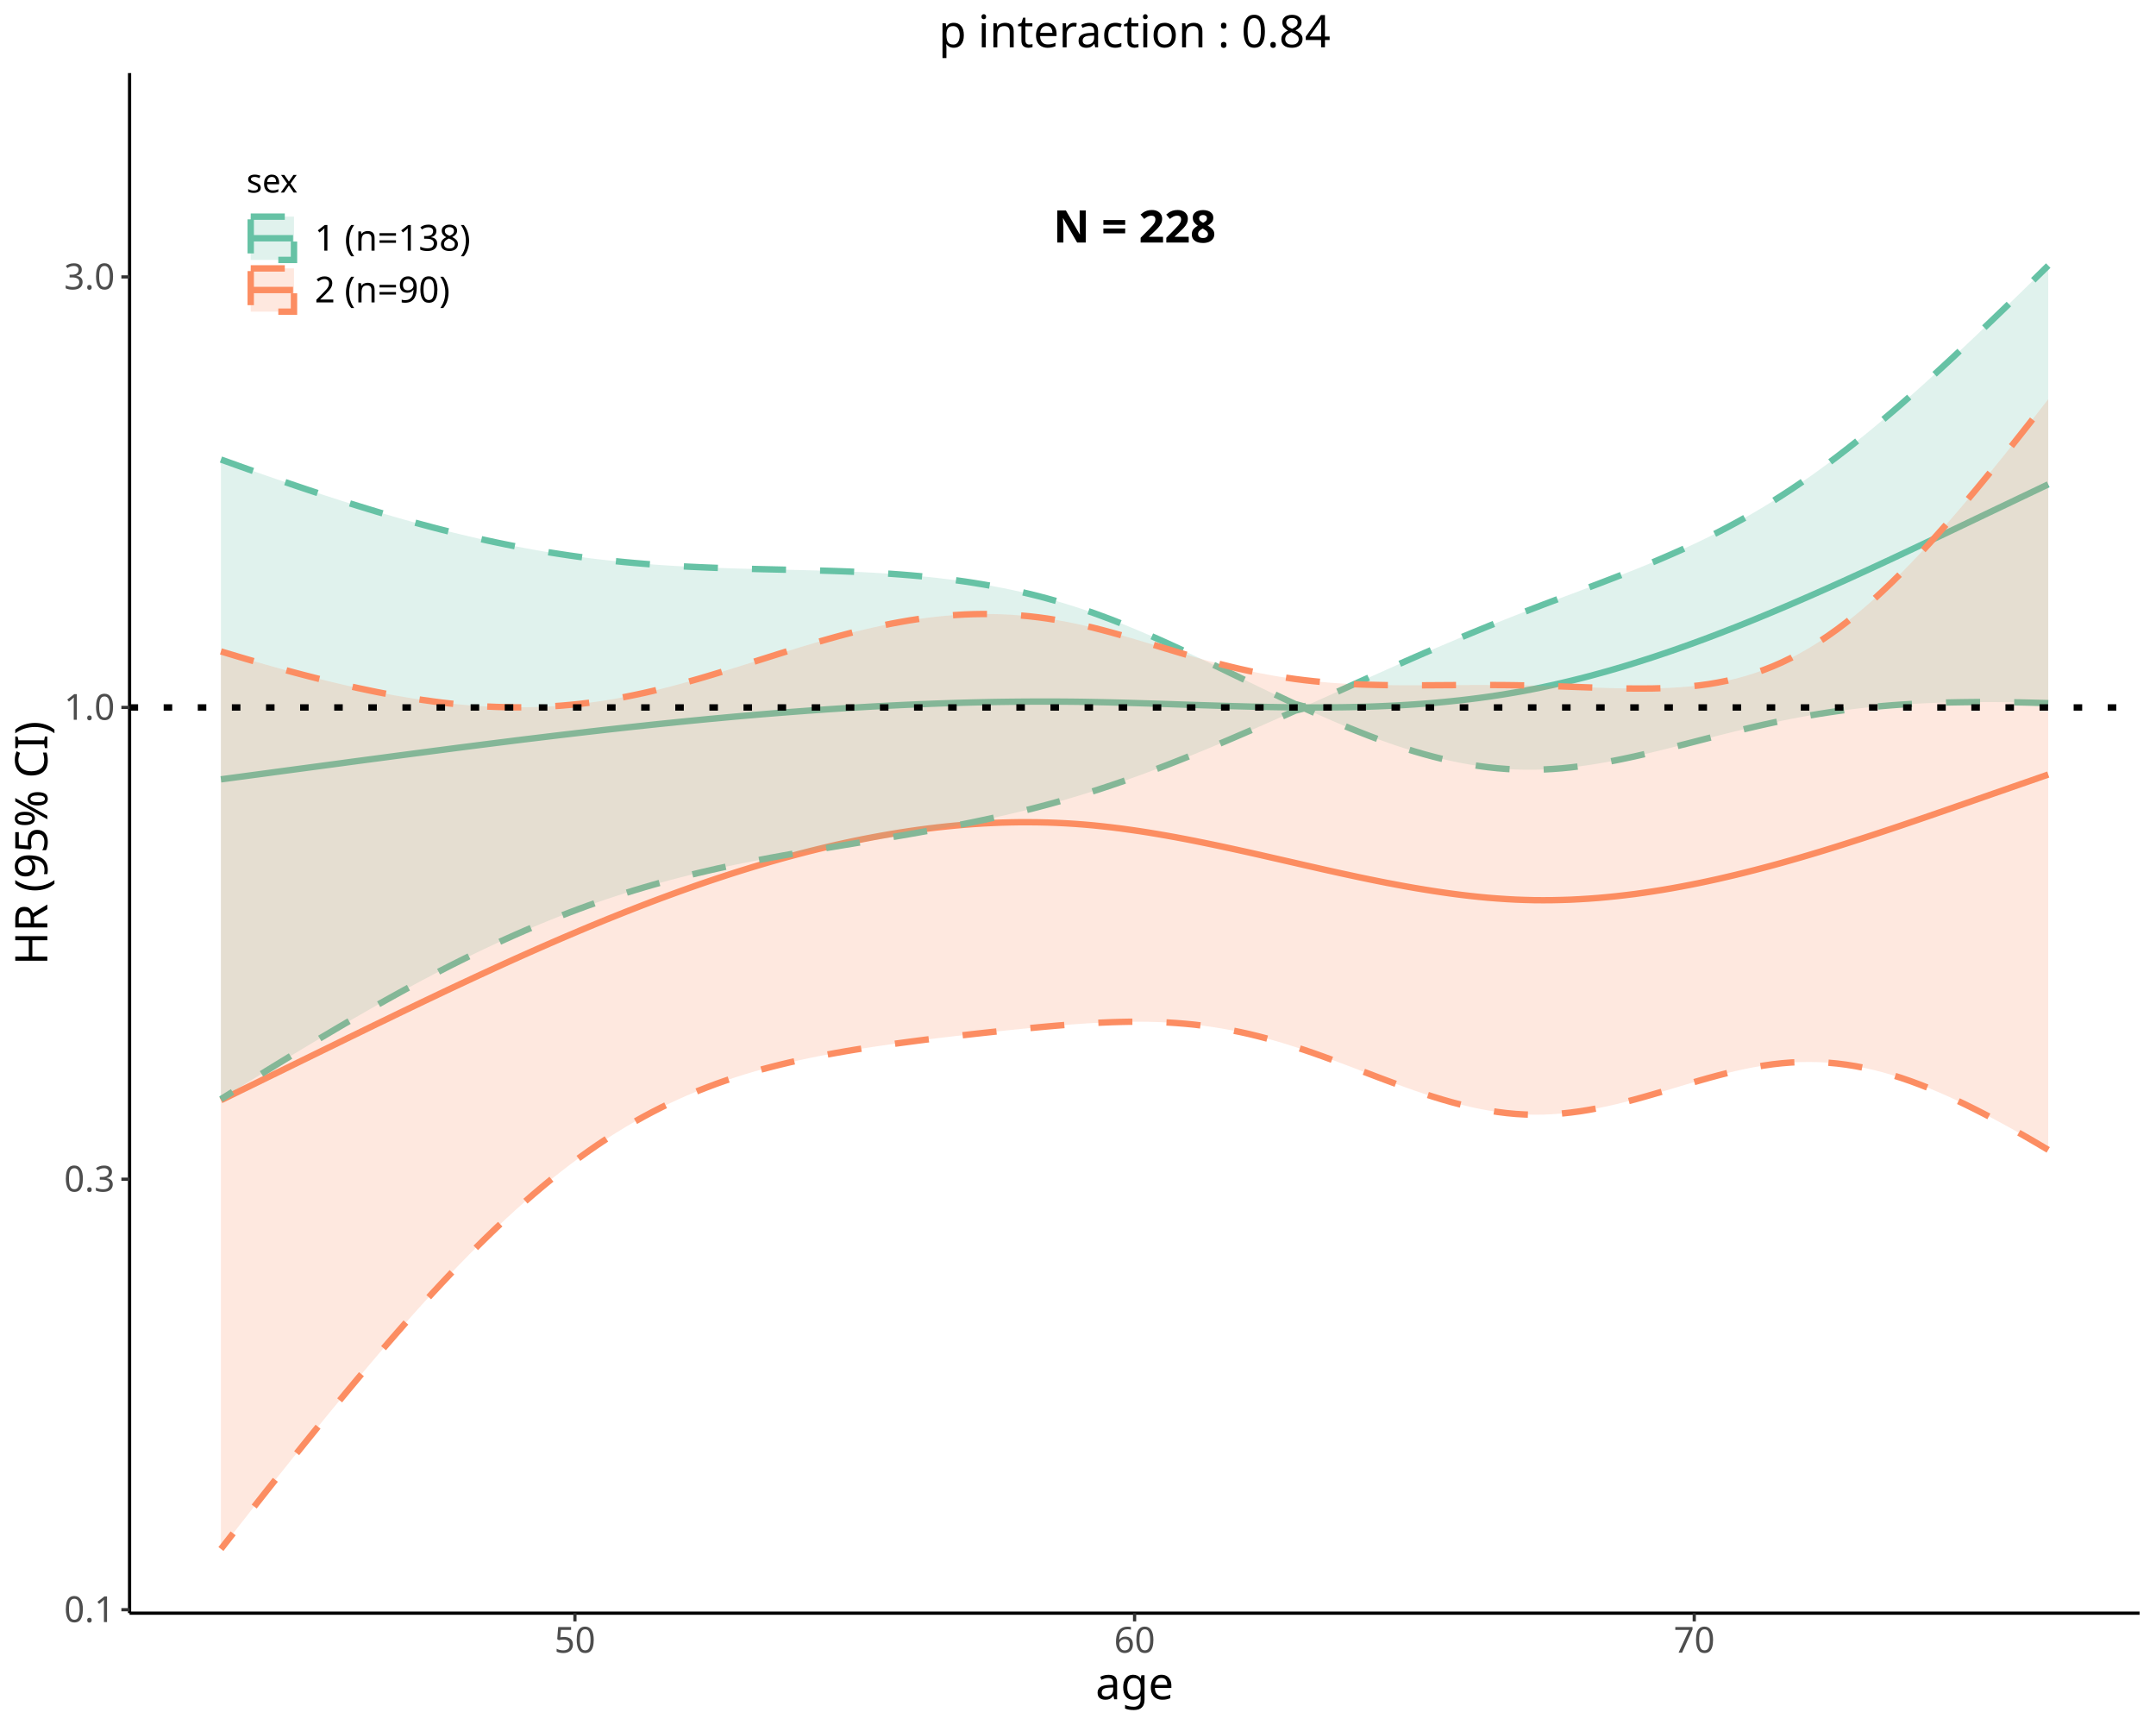
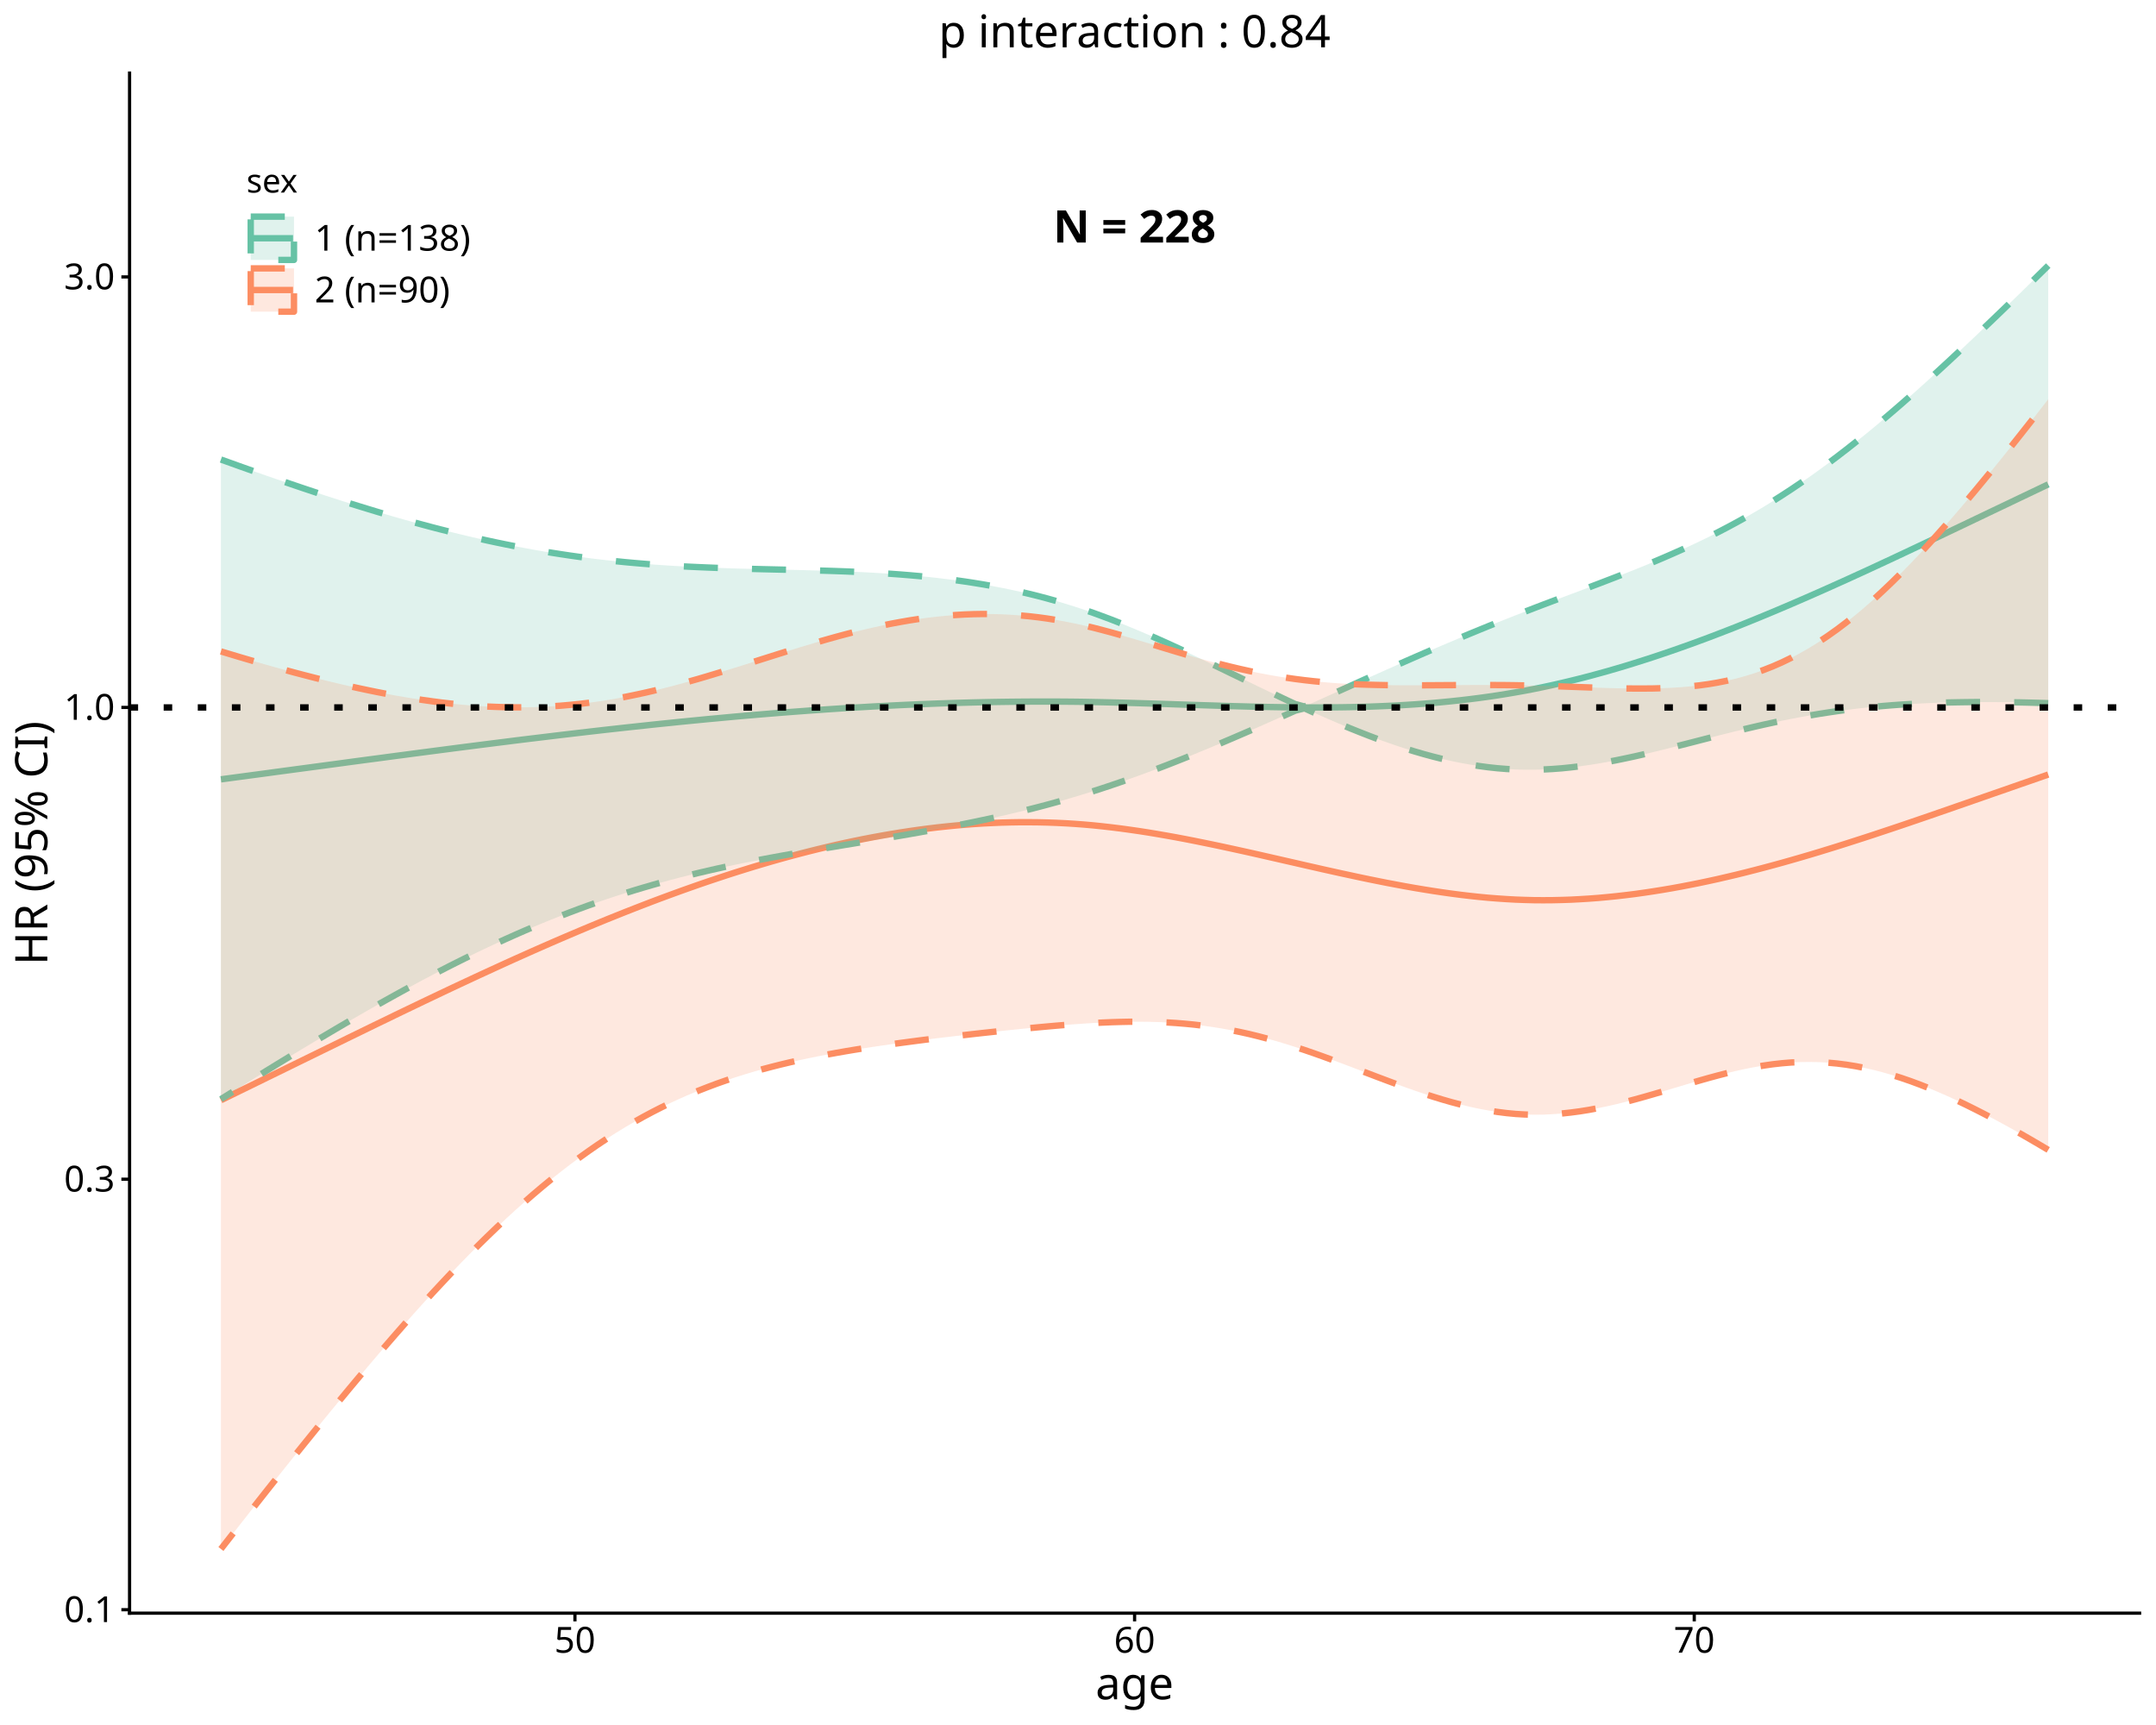
<svg xmlns="http://www.w3.org/2000/svg" class="svglite" data-engine-version="2.0" width="720.00pt" height="576.00pt" viewBox="0 0 720.00 576.00">
  <defs>
    <style type="text/css">
    .svglite line, .svglite polyline, .svglite polygon, .svglite path, .svglite rect, .svglite circle {
      fill: none;
      stroke: #000000;
      stroke-linecap: round;
      stroke-linejoin: round;
      stroke-miterlimit: 10.00;
    }
  </style>
  </defs>
  <rect width="100%" height="100%" style="stroke: none; fill: #FFFFFF;" />
  <defs>
    <clipPath id="cpMC4wMHw3MjAuMDB8MC4wMHw1NzYuMDA=">
      <rect x="0.00" y="0.00" width="720.00" height="576.00" />
    </clipPath>
  </defs>
  <g clip-path="url(#cpMC4wMHw3MjAuMDB8MC4wMHw1NzYuMDA=)">
    <rect x="-0" y="0.00" width="720.00" height="576.00" style="stroke-width: 1.07; stroke: #FFFFFF; fill: #FFFFFF;" />
  </g>
  <defs>
    <clipPath id="cpNDMuMjd8NzE0LjUyfDI0LjQwfDUzOC42Ng==">
      <rect x="43.27" y="24.40" width="671.25" height="514.27" />
    </clipPath>
  </defs>
  <g clip-path="url(#cpNDMuMjd8NzE0LjUyfDI0LjQwfDUzOC42Ng==)">
    <rect x="43.27" y="24.40" width="671.25" height="514.27" style="stroke-width: 1.07; stroke: none; fill: #FFFFFF;" />
    <polyline points="73.78,260.23 76.85,259.82 79.91,259.41 82.98,259.00 86.05,258.59 89.11,258.18 92.18,257.76 95.25,257.35 98.31,256.94 101.38,256.53 104.45,256.12 107.51,255.71 110.58,255.30 113.65,254.89 116.71,254.47 119.78,254.06 122.85,253.65 125.91,253.25 128.98,252.84 132.04,252.43 135.11,252.03 138.18,251.62 141.24,251.22 144.31,250.82 147.38,250.42 150.44,250.02 153.51,249.62 156.58,249.23 159.64,248.84 162.71,248.45 165.78,248.06 168.84,247.68 171.91,247.29 174.98,246.91 178.04,246.54 181.11,246.17 184.17,245.80 187.24,245.43 190.31,245.07 193.37,244.71 196.44,244.35 199.51,244.00 202.57,243.65 205.64,243.31 208.71,242.97 211.77,242.64 214.84,242.31 217.91,241.98 220.97,241.66 224.04,241.35 227.11,241.03 230.17,240.73 233.24,240.43 236.30,240.13 239.37,239.85 242.44,239.56 245.50,239.28 248.57,239.01 251.64,238.75 254.70,238.49 257.77,238.24 260.84,237.99 263.90,237.75 266.97,237.52 270.04,237.29 273.10,237.07 276.17,236.86 279.24,236.66 282.30,236.46 285.37,236.27 288.43,236.09 291.50,235.91 294.57,235.75 297.63,235.59 300.70,235.44 303.77,235.30 306.83,235.16 309.90,235.04 312.97,234.92 316.03,234.82 319.10,234.72 322.17,234.63 325.23,234.55 328.30,234.48 331.37,234.42 334.43,234.37 337.50,234.33 340.56,234.30 343.63,234.28 346.70,234.26 349.76,234.26 352.83,234.27 355.90,234.29 358.96,234.32 362.03,234.36 365.10,234.42 368.16,234.48 371.23,234.55 374.30,234.62 377.36,234.71 380.43,234.80 383.50,234.89 386.56,234.99 389.63,235.08 392.69,235.19 395.76,235.29 398.83,235.39 401.89,235.49 404.96,235.58 408.03,235.68 411.09,235.77 414.16,235.85 417.23,235.93 420.29,236.00 423.36,236.07 426.43,236.12 429.49,236.17 432.56,236.20 435.63,236.22 438.69,236.23 441.76,236.22 444.82,236.20 447.89,236.17 450.96,236.12 454.02,236.05 457.09,235.96 460.16,235.85 463.22,235.72 466.29,235.57 469.36,235.39 472.42,235.20 475.49,234.97 478.56,234.73 481.62,234.45 484.69,234.15 487.76,233.82 490.82,233.46 493.89,233.07 496.95,232.65 500.02,232.20 503.09,231.71 506.15,231.19 509.22,230.64 512.29,230.05 515.35,229.42 518.42,228.76 521.49,228.06 524.55,227.33 527.62,226.57 530.69,225.78 533.75,224.95 536.82,224.10 539.89,223.21 542.95,222.30 546.02,221.35 549.08,220.38 552.15,219.39 555.22,218.36 558.28,217.32 561.35,216.24 564.42,215.15 567.48,214.03 570.55,212.89 573.62,211.72 576.68,210.54 579.75,209.34 582.82,208.11 585.88,206.87 588.95,205.61 592.02,204.33 595.08,203.04 598.15,201.73 601.21,200.41 604.28,199.07 607.35,197.72 610.41,196.36 613.48,194.98 616.55,193.60 619.61,192.20 622.68,190.80 625.75,189.38 628.81,187.96 631.88,186.53 634.95,185.09 638.01,183.65 641.08,182.20 644.15,180.75 647.21,179.29 650.28,177.83 653.34,176.37 656.41,174.91 659.48,173.44 662.54,171.98 665.61,170.51 668.68,169.05 671.74,167.59 674.81,166.12 677.88,164.66 680.94,163.20 684.01,161.73 " style="stroke-width: 2.13; stroke: #66C2A5; stroke-linecap: butt;" />
    <polyline points="73.78,367.37 76.85,365.87 79.91,364.37 82.98,362.87 86.05,361.37 89.11,359.87 92.18,358.37 95.25,356.87 98.31,355.37 101.38,353.87 104.45,352.37 107.51,350.87 110.58,349.37 113.65,347.87 116.71,346.37 119.78,344.88 122.85,343.38 125.91,341.89 128.98,340.41 132.04,338.92 135.11,337.44 138.18,335.97 141.24,334.50 144.31,333.04 147.38,331.58 150.44,330.13 153.51,328.69 156.58,327.26 159.64,325.83 162.71,324.42 165.78,323.01 168.84,321.61 171.91,320.22 174.98,318.85 178.04,317.48 181.11,316.13 184.17,314.79 187.24,313.46 190.31,312.15 193.37,310.85 196.44,309.56 199.51,308.29 202.57,307.03 205.64,305.80 208.71,304.57 211.77,303.37 214.84,302.18 217.91,301.00 220.97,299.85 224.04,298.72 227.11,297.60 230.17,296.51 233.24,295.43 236.30,294.38 239.37,293.35 242.44,292.34 245.50,291.35 248.57,290.39 251.64,289.44 254.70,288.53 257.77,287.63 260.84,286.76 263.90,285.92 266.97,285.10 270.04,284.31 273.10,283.55 276.17,282.81 279.24,282.10 282.30,281.42 285.37,280.77 288.43,280.15 291.50,279.56 294.57,279.00 297.63,278.47 300.70,277.97 303.77,277.50 306.83,277.06 309.90,276.66 312.97,276.29 316.03,275.96 319.10,275.66 322.17,275.39 325.23,275.16 328.30,274.96 331.37,274.81 334.43,274.68 337.50,274.60 340.56,274.55 343.63,274.55 346.70,274.58 349.76,274.65 352.83,274.76 355.90,274.91 358.96,275.10 362.03,275.33 365.10,275.60 368.16,275.92 371.23,276.27 374.30,276.65 377.36,277.07 380.43,277.51 383.50,277.99 386.56,278.50 389.63,279.03 392.69,279.58 395.76,280.16 398.83,280.76 401.89,281.38 404.96,282.01 408.03,282.66 411.09,283.32 414.16,283.99 417.23,284.67 420.29,285.36 423.36,286.06 426.43,286.76 429.49,287.46 432.56,288.16 435.63,288.87 438.69,289.56 441.76,290.26 444.82,290.94 447.89,291.62 450.96,292.28 454.02,292.94 457.09,293.58 460.16,294.20 463.22,294.81 466.29,295.39 469.36,295.96 472.42,296.50 475.49,297.01 478.56,297.50 481.62,297.96 484.69,298.39 487.76,298.79 490.82,299.15 493.89,299.48 496.95,299.77 500.02,300.01 503.09,300.22 506.15,300.39 509.22,300.50 512.29,300.58 515.35,300.60 518.42,300.58 521.49,300.51 524.55,300.41 527.62,300.25 530.69,300.06 533.75,299.83 536.82,299.55 539.89,299.24 542.95,298.89 546.02,298.51 549.08,298.08 552.15,297.62 555.22,297.13 558.28,296.61 561.35,296.05 564.42,295.46 567.48,294.85 570.55,294.20 573.62,293.53 576.68,292.82 579.75,292.10 582.82,291.34 585.88,290.56 588.95,289.76 592.02,288.94 595.08,288.10 598.15,287.23 601.21,286.35 604.28,285.45 607.35,284.53 610.41,283.59 613.48,282.64 616.55,281.67 619.61,280.69 622.68,279.70 625.75,278.70 628.81,277.68 631.88,276.66 634.95,275.63 638.01,274.59 641.08,273.54 644.15,272.49 647.21,271.43 650.28,270.37 653.34,269.30 656.41,268.24 659.48,267.17 662.54,266.10 665.61,265.03 668.68,263.97 671.74,262.90 674.81,261.83 677.88,260.77 680.94,259.70 684.01,258.63 " style="stroke-width: 2.13; stroke: #FC8D62; stroke-linecap: butt;" />
    <polygon points="73.78,153.44 76.85,154.54 79.91,155.64 82.98,156.73 86.05,157.81 89.11,158.88 92.18,159.94 95.25,160.99 98.31,162.03 101.38,163.07 104.45,164.09 107.51,165.10 110.58,166.09 113.65,167.08 116.71,168.05 119.78,169.00 122.85,169.94 125.91,170.87 128.98,171.78 132.04,172.67 135.11,173.54 138.18,174.40 141.24,175.23 144.31,176.05 147.38,176.84 150.44,177.61 153.51,178.36 156.58,179.09 159.64,179.80 162.71,180.48 165.78,181.14 168.84,181.77 171.91,182.38 174.98,182.96 178.04,183.52 181.11,184.06 184.17,184.56 187.24,185.04 190.31,185.50 193.37,185.93 196.44,186.33 199.51,186.71 202.57,187.06 205.64,187.39 208.71,187.70 211.77,187.98 214.84,188.24 217.91,188.48 220.97,188.69 224.04,188.89 227.11,189.07 230.17,189.23 233.24,189.37 236.30,189.50 239.37,189.62 242.44,189.72 245.50,189.82 248.57,189.90 251.64,189.98 254.70,190.06 257.77,190.13 260.84,190.20 263.90,190.27 266.97,190.34 270.04,190.42 273.10,190.50 276.17,190.59 279.24,190.69 282.30,190.80 285.37,190.93 288.43,191.07 291.50,191.23 294.57,191.41 297.63,191.61 300.70,191.83 303.77,192.08 306.83,192.35 309.90,192.65 312.97,192.98 316.03,193.35 319.10,193.74 322.17,194.17 325.23,194.64 328.30,195.14 331.37,195.68 334.43,196.27 337.50,196.89 340.56,197.56 343.63,198.28 346.70,199.04 349.76,199.85 352.83,200.71 355.90,201.62 358.96,202.58 362.03,203.59 365.10,204.65 368.16,205.77 371.23,206.92 374.30,208.13 377.36,209.37 380.43,210.65 383.50,211.96 386.56,213.31 389.63,214.68 392.69,216.08 395.76,217.50 398.83,218.94 401.89,220.39 404.96,221.86 408.03,223.33 411.09,224.82 414.16,226.30 417.23,227.79 420.29,229.27 423.36,230.75 426.43,232.21 429.49,233.67 432.56,235.10 435.63,235.92 438.69,234.54 441.76,233.16 444.82,231.78 447.89,230.40 450.96,229.02 454.02,227.64 457.09,226.26 460.16,224.89 463.22,223.52 466.29,222.16 469.36,220.81 472.42,219.47 475.49,218.13 478.56,216.81 481.62,215.50 484.69,214.20 487.76,212.91 490.82,211.63 493.89,210.37 496.95,209.12 500.02,207.88 503.09,206.66 506.15,205.45 509.22,204.26 512.29,203.07 515.35,201.90 518.42,200.74 521.49,199.58 524.55,198.42 527.62,197.27 530.69,196.11 533.75,194.95 536.82,193.77 539.89,192.59 542.95,191.39 546.02,190.17 549.08,188.93 552.15,187.66 555.22,186.36 558.28,185.03 561.35,183.67 564.42,182.26 567.48,180.81 570.55,179.32 573.62,177.77 576.68,176.18 579.75,174.53 582.82,172.83 585.88,171.06 588.95,169.24 592.02,167.36 595.08,165.42 598.15,163.42 601.21,161.35 604.28,159.23 607.35,157.04 610.41,154.80 613.48,152.49 616.55,150.13 619.61,147.72 622.68,145.25 625.75,142.74 628.81,140.17 631.88,137.56 634.95,134.91 638.01,132.21 641.08,129.48 644.15,126.71 647.21,123.91 650.28,121.08 653.34,118.23 656.41,115.35 659.48,112.45 662.54,109.53 665.61,106.59 668.68,103.64 671.74,100.68 674.81,97.70 677.88,94.70 680.94,91.70 684.01,88.68 684.01,234.79 680.94,234.70 677.88,234.62 674.81,234.55 671.74,234.50 668.68,234.46 665.61,234.43 662.54,234.43 659.48,234.43 656.41,234.46 653.34,234.51 650.28,234.57 647.21,234.66 644.15,234.78 641.08,234.91 638.01,235.08 634.95,235.27 631.88,235.49 628.81,235.74 625.75,236.02 622.68,236.34 619.61,236.68 616.55,237.06 613.48,237.47 610.41,237.92 607.35,238.40 604.28,238.92 601.21,239.47 598.15,240.05 595.08,240.66 592.02,241.31 588.95,241.98 585.88,242.68 582.82,243.40 579.75,244.14 576.68,244.90 573.62,245.67 570.55,246.46 567.48,247.25 564.42,248.04 561.35,248.82 558.28,249.60 555.22,250.37 552.15,251.12 549.08,251.84 546.02,252.54 542.95,253.20 539.89,253.83 536.82,254.42 533.75,254.96 530.69,255.44 527.62,255.87 524.55,256.24 521.49,256.55 518.42,256.78 515.35,256.94 512.29,257.02 509.22,257.02 506.15,256.94 503.09,256.77 500.02,256.52 496.95,256.19 493.89,255.78 490.82,255.29 487.76,254.74 484.69,254.11 481.62,253.41 478.56,252.64 475.49,251.81 472.42,250.92 469.36,249.97 466.29,248.97 463.22,247.91 460.16,246.81 457.09,245.65 454.02,244.45 450.96,243.22 447.89,241.94 444.82,240.63 441.76,239.29 438.69,237.92 435.63,236.52 432.56,237.30 429.49,238.67 426.43,240.03 423.36,241.39 420.29,242.74 417.23,244.08 414.16,245.40 411.09,246.72 408.03,248.02 404.96,249.31 401.89,250.58 398.83,251.84 395.76,253.07 392.69,254.29 389.63,255.49 386.56,256.66 383.50,257.81 380.43,258.94 377.36,260.04 374.30,261.12 371.23,262.17 368.16,263.19 365.10,264.18 362.03,265.14 358.96,266.07 355.90,266.97 352.83,267.84 349.76,268.68 346.70,269.49 343.63,270.27 340.56,271.03 337.50,271.76 334.43,272.47 331.37,273.16 328.30,273.82 325.23,274.47 322.17,275.09 319.10,275.70 316.03,276.29 312.97,276.87 309.90,277.43 306.83,277.98 303.77,278.52 300.70,279.05 297.63,279.57 294.57,280.09 291.50,280.60 288.43,281.10 285.37,281.61 282.30,282.11 279.24,282.62 276.17,283.13 273.10,283.64 270.04,284.17 266.97,284.69 263.90,285.23 260.84,285.78 257.77,286.34 254.70,286.92 251.64,287.51 248.57,288.12 245.50,288.75 242.44,289.40 239.37,290.07 236.30,290.77 233.24,291.49 230.17,292.23 227.11,293.00 224.04,293.80 220.97,294.63 217.91,295.49 214.84,296.38 211.77,297.30 208.71,298.25 205.64,299.23 202.57,300.24 199.51,301.29 196.44,302.37 193.37,303.49 190.31,304.64 187.24,305.82 184.17,307.03 181.11,308.28 178.04,309.55 174.98,310.86 171.91,312.21 168.84,313.58 165.78,314.98 162.71,316.41 159.64,317.87 156.58,319.36 153.51,320.88 150.44,322.42 147.38,323.99 144.31,325.59 141.24,327.21 138.18,328.85 135.11,330.51 132.04,332.20 128.98,333.90 125.91,335.62 122.85,337.37 119.78,339.13 116.71,340.90 113.65,342.69 110.58,344.50 107.51,346.32 104.45,348.15 101.38,349.99 98.31,351.85 95.25,353.71 92.18,355.59 89.11,357.47 86.05,359.37 82.98,361.27 79.91,363.18 76.85,365.10 73.78,367.02 " style="stroke-width: 0.00; stroke: none; stroke-linecap: butt; fill: #66C2A5; fill-opacity: 0.20;" />
    <polyline points="73.78,153.44 76.85,154.54 79.91,155.64 82.98,156.73 86.05,157.81 89.11,158.88 92.18,159.94 95.25,160.99 98.31,162.03 101.38,163.07 104.45,164.09 107.51,165.10 110.58,166.09 113.65,167.08 116.71,168.05 119.78,169.00 122.85,169.94 125.91,170.87 128.98,171.78 132.04,172.67 135.11,173.54 138.18,174.40 141.24,175.23 144.31,176.05 147.38,176.84 150.44,177.61 153.51,178.36 156.58,179.09 159.64,179.80 162.71,180.48 165.78,181.14 168.84,181.77 171.91,182.38 174.98,182.96 178.04,183.52 181.11,184.06 184.17,184.56 187.24,185.04 190.31,185.50 193.37,185.93 196.44,186.33 199.51,186.71 202.57,187.06 205.64,187.39 208.71,187.70 211.77,187.98 214.84,188.24 217.91,188.48 220.97,188.69 224.04,188.89 227.11,189.07 230.17,189.23 233.24,189.37 236.30,189.50 239.37,189.62 242.44,189.72 245.50,189.82 248.57,189.90 251.64,189.98 254.70,190.06 257.77,190.13 260.84,190.20 263.90,190.27 266.97,190.34 270.04,190.42 273.10,190.50 276.17,190.59 279.24,190.69 282.30,190.80 285.37,190.93 288.43,191.07 291.50,191.23 294.57,191.41 297.63,191.61 300.70,191.83 303.77,192.08 306.83,192.35 309.90,192.65 312.97,192.98 316.03,193.35 319.10,193.74 322.17,194.17 325.23,194.64 328.30,195.14 331.37,195.68 334.43,196.27 337.50,196.89 340.56,197.56 343.63,198.28 346.70,199.04 349.76,199.85 352.83,200.71 355.90,201.62 358.96,202.58 362.03,203.59 365.10,204.65 368.16,205.77 371.23,206.92 374.30,208.13 377.36,209.37 380.43,210.65 383.50,211.96 386.56,213.31 389.63,214.68 392.69,216.08 395.76,217.50 398.83,218.94 401.89,220.39 404.96,221.86 408.03,223.33 411.09,224.82 414.16,226.30 417.23,227.79 420.29,229.27 423.36,230.75 426.43,232.21 429.49,233.67 432.56,235.10 435.63,235.92 438.69,234.54 441.76,233.16 444.82,231.78 447.89,230.40 450.96,229.02 454.02,227.64 457.09,226.26 460.16,224.89 463.22,223.52 466.29,222.16 469.36,220.81 472.42,219.47 475.49,218.13 478.56,216.81 481.62,215.50 484.69,214.20 487.76,212.91 490.82,211.63 493.89,210.37 496.95,209.12 500.02,207.88 503.09,206.66 506.15,205.45 509.22,204.26 512.29,203.07 515.35,201.90 518.42,200.74 521.49,199.58 524.55,198.42 527.62,197.27 530.69,196.11 533.75,194.95 536.82,193.77 539.89,192.59 542.95,191.39 546.02,190.17 549.08,188.93 552.15,187.66 555.22,186.36 558.28,185.03 561.35,183.67 564.42,182.26 567.48,180.81 570.55,179.32 573.62,177.77 576.68,176.18 579.75,174.53 582.82,172.83 585.88,171.06 588.95,169.24 592.02,167.36 595.08,165.42 598.15,163.42 601.21,161.35 604.28,159.23 607.35,157.04 610.41,154.80 613.48,152.49 616.55,150.13 619.61,147.72 622.68,145.25 625.75,142.74 628.81,140.17 631.88,137.56 634.95,134.91 638.01,132.21 641.08,129.48 644.15,126.71 647.21,123.91 650.28,121.08 653.34,118.23 656.41,115.35 659.48,112.45 662.54,109.53 665.61,106.59 668.68,103.64 671.74,100.68 674.81,97.70 677.88,94.70 680.94,91.70 684.01,88.68 " style="stroke-width: 2.13; stroke: #66C2A5; stroke-dasharray: 11.38,11.38; stroke-linecap: butt;" />
    <polyline points="684.01,234.79 680.94,234.70 677.88,234.62 674.81,234.55 671.74,234.50 668.68,234.46 665.61,234.43 662.54,234.43 659.48,234.43 656.41,234.46 653.34,234.51 650.28,234.57 647.21,234.66 644.15,234.78 641.08,234.91 638.01,235.08 634.95,235.27 631.88,235.49 628.81,235.74 625.75,236.02 622.68,236.34 619.61,236.68 616.55,237.06 613.48,237.47 610.41,237.92 607.35,238.40 604.28,238.92 601.21,239.47 598.15,240.05 595.08,240.66 592.02,241.31 588.95,241.98 585.88,242.68 582.82,243.40 579.75,244.14 576.68,244.90 573.62,245.67 570.55,246.46 567.48,247.25 564.42,248.04 561.35,248.82 558.28,249.60 555.22,250.37 552.15,251.12 549.08,251.84 546.02,252.54 542.95,253.20 539.89,253.83 536.82,254.42 533.75,254.96 530.69,255.44 527.62,255.87 524.55,256.24 521.49,256.55 518.42,256.78 515.35,256.94 512.29,257.02 509.22,257.02 506.15,256.94 503.09,256.77 500.02,256.52 496.95,256.19 493.89,255.78 490.82,255.29 487.76,254.74 484.69,254.11 481.62,253.41 478.56,252.64 475.49,251.81 472.42,250.92 469.36,249.97 466.29,248.97 463.22,247.91 460.16,246.81 457.09,245.65 454.02,244.45 450.96,243.22 447.89,241.94 444.82,240.63 441.76,239.29 438.69,237.92 435.63,236.52 432.56,237.30 429.49,238.67 426.43,240.03 423.36,241.39 420.29,242.74 417.23,244.08 414.16,245.40 411.09,246.72 408.03,248.02 404.96,249.31 401.89,250.58 398.83,251.84 395.76,253.07 392.69,254.29 389.63,255.49 386.56,256.66 383.50,257.81 380.43,258.94 377.36,260.04 374.30,261.12 371.23,262.17 368.16,263.19 365.10,264.18 362.03,265.14 358.96,266.07 355.90,266.97 352.83,267.84 349.76,268.68 346.70,269.49 343.63,270.27 340.56,271.03 337.50,271.76 334.43,272.47 331.37,273.16 328.30,273.82 325.23,274.47 322.17,275.09 319.10,275.70 316.03,276.29 312.97,276.87 309.90,277.43 306.83,277.98 303.77,278.52 300.70,279.05 297.63,279.57 294.57,280.09 291.50,280.60 288.43,281.10 285.37,281.61 282.30,282.11 279.24,282.62 276.17,283.13 273.10,283.64 270.04,284.17 266.97,284.69 263.90,285.23 260.84,285.78 257.77,286.34 254.70,286.92 251.64,287.51 248.57,288.12 245.50,288.75 242.44,289.40 239.37,290.07 236.30,290.77 233.24,291.49 230.17,292.23 227.11,293.00 224.04,293.80 220.97,294.63 217.91,295.49 214.84,296.38 211.77,297.30 208.71,298.25 205.64,299.23 202.57,300.24 199.51,301.29 196.44,302.37 193.37,303.49 190.31,304.64 187.24,305.82 184.17,307.03 181.11,308.28 178.04,309.55 174.98,310.86 171.91,312.21 168.84,313.58 165.78,314.98 162.71,316.41 159.64,317.87 156.58,319.36 153.51,320.88 150.44,322.42 147.38,323.99 144.31,325.59 141.24,327.21 138.18,328.85 135.11,330.51 132.04,332.20 128.98,333.90 125.91,335.62 122.85,337.37 119.78,339.13 116.71,340.90 113.65,342.69 110.58,344.50 107.51,346.32 104.45,348.15 101.38,349.99 98.31,351.85 95.25,353.71 92.18,355.59 89.11,357.47 86.05,359.37 82.98,361.27 79.91,363.18 76.85,365.10 73.78,367.02 " style="stroke-width: 2.13; stroke: #66C2A5; stroke-dasharray: 11.38,11.38; stroke-linecap: butt;" />
    <polygon points="73.78,217.51 76.85,218.44 79.91,219.36 82.98,220.26 86.05,221.15 89.11,222.03 92.18,222.89 95.25,223.73 98.31,224.56 101.38,225.37 104.45,226.16 107.51,226.93 110.58,227.68 113.65,228.41 116.71,229.12 119.78,229.80 122.85,230.45 125.91,231.08 128.98,231.67 132.04,232.24 135.11,232.77 138.18,233.28 141.24,233.74 144.31,234.17 147.38,234.57 150.44,234.92 153.51,235.23 156.58,235.51 159.64,235.73 162.71,235.92 165.78,236.05 168.84,236.14 171.91,236.19 174.98,236.18 178.04,236.12 181.11,236.01 184.17,235.85 187.24,235.64 190.31,235.37 193.37,235.06 196.44,234.69 199.51,234.27 202.57,233.80 205.64,233.28 208.71,232.71 211.77,232.09 214.84,231.43 217.91,230.73 220.97,229.99 224.04,229.21 227.11,228.39 230.17,227.54 233.24,226.67 236.30,225.77 239.37,224.84 242.44,223.90 245.50,222.95 248.57,221.99 251.64,221.01 254.70,220.04 257.77,219.07 260.84,218.10 263.90,217.15 266.97,216.20 270.04,215.28 273.10,214.37 276.17,213.49 279.24,212.63 282.30,211.81 285.37,211.01 288.43,210.26 291.50,209.55 294.57,208.88 297.63,208.25 300.70,207.68 303.77,207.15 306.83,206.68 309.90,206.26 312.97,205.90 316.03,205.60 319.10,205.36 322.17,205.18 325.23,205.07 328.30,205.02 331.37,205.03 334.43,205.12 337.50,205.27 340.56,205.49 343.63,205.77 346.70,206.12 349.76,206.54 352.83,207.03 355.90,207.58 358.96,208.20 362.03,208.87 365.10,209.60 368.16,210.39 371.23,211.21 374.30,212.07 377.36,212.96 380.43,213.87 383.50,214.79 386.56,215.72 389.63,216.65 392.69,217.58 395.76,218.49 398.83,219.38 401.89,220.25 404.96,221.08 408.03,221.89 411.09,222.65 414.16,223.38 417.23,224.06 420.29,224.69 423.36,225.27 426.43,225.81 429.49,226.29 432.56,226.73 435.63,227.12 438.69,227.46 441.76,227.76 444.82,228.01 447.89,228.22 450.96,228.40 454.02,228.54 457.09,228.64 460.16,228.72 463.22,228.78 466.29,228.81 469.36,228.83 472.42,228.83 475.49,228.83 478.56,228.81 481.62,228.79 484.69,228.77 487.76,228.76 490.82,228.74 493.89,228.73 496.95,228.74 500.02,228.75 503.09,228.77 506.15,228.81 509.22,228.87 512.29,228.93 515.35,229.01 518.42,229.11 521.49,229.21 524.55,229.32 527.62,229.43 530.69,229.54 533.75,229.64 536.82,229.74 539.89,229.82 542.95,229.88 546.02,229.91 549.08,229.91 552.15,229.88 555.22,229.79 558.28,229.66 561.35,229.46 564.42,229.20 567.48,228.86 570.55,228.44 573.62,227.92 576.68,227.31 579.75,226.59 582.82,225.75 585.88,224.80 588.95,223.72 592.02,222.51 595.08,221.17 598.15,219.68 601.21,218.06 604.28,216.30 607.35,214.39 610.41,212.34 613.48,210.16 616.55,207.84 619.61,205.39 622.68,202.81 625.75,200.11 628.81,197.28 631.88,194.35 634.95,191.31 638.01,188.18 641.08,184.95 644.15,181.63 647.21,178.24 650.28,174.77 653.34,171.23 656.41,167.63 659.48,163.98 662.54,160.28 665.61,156.54 668.68,152.76 671.74,148.93 674.81,145.07 677.88,141.18 680.94,137.26 684.01,133.30 684.01,383.96 680.94,382.14 677.88,380.35 674.81,378.59 671.74,376.87 668.68,375.18 665.61,373.53 662.54,371.92 659.48,370.36 656.41,368.84 653.34,367.37 650.28,365.97 647.21,364.62 644.15,363.34 641.08,362.13 638.01,360.99 634.95,359.94 631.88,358.97 628.81,358.08 625.75,357.29 622.68,356.59 619.61,356.00 616.55,355.51 613.48,355.12 610.41,354.84 607.35,354.66 604.28,354.60 601.21,354.64 598.15,354.78 595.08,355.03 592.02,355.37 588.95,355.81 585.88,356.33 582.82,356.93 579.75,357.60 576.68,358.34 573.62,359.13 570.55,359.96 567.48,360.83 564.42,361.73 561.35,362.64 558.28,363.56 555.22,364.47 552.15,365.37 549.08,366.25 546.02,367.10 542.95,367.91 539.89,368.67 536.82,369.37 533.75,370.01 530.69,370.59 527.62,371.08 524.55,371.49 521.49,371.82 518.42,372.05 515.35,372.19 512.29,372.22 509.22,372.14 506.15,371.96 503.09,371.67 500.02,371.28 496.95,370.79 493.89,370.22 490.82,369.56 487.76,368.82 484.69,368.01 481.62,367.13 478.56,366.19 475.49,365.20 472.42,364.16 469.36,363.08 466.29,361.97 463.22,360.83 460.16,359.68 457.09,358.51 454.02,357.34 450.96,356.17 447.89,355.01 444.82,353.87 441.76,352.75 438.69,351.66 435.63,350.61 432.56,349.60 429.49,348.63 426.43,347.71 423.36,346.85 420.29,346.04 417.23,345.29 414.16,344.61 411.09,343.99 408.03,343.43 404.96,342.94 401.89,342.51 398.83,342.14 395.76,341.84 392.69,341.59 389.63,341.40 386.56,341.27 383.50,341.19 380.43,341.16 377.36,341.17 374.30,341.23 371.23,341.32 368.16,341.45 365.10,341.60 362.03,341.79 358.96,342.00 355.90,342.23 352.83,342.48 349.76,342.75 346.70,343.03 343.63,343.32 340.56,343.62 337.50,343.93 334.43,344.25 331.37,344.58 328.30,344.91 325.23,345.25 322.17,345.60 319.10,345.95 316.03,346.31 312.97,346.68 309.90,347.06 306.83,347.45 303.77,347.85 300.70,348.26 297.63,348.68 294.57,349.12 291.50,349.57 288.43,350.04 285.37,350.53 282.30,351.04 279.24,351.58 276.17,352.14 273.10,352.73 270.04,353.35 266.97,354.01 263.90,354.70 260.84,355.43 257.77,356.20 254.70,357.01 251.64,357.87 248.57,358.79 245.50,359.75 242.44,360.77 239.37,361.85 236.30,363.00 233.24,364.20 230.17,365.47 227.11,366.82 224.04,368.23 220.97,369.72 217.91,371.28 214.84,372.92 211.77,374.64 208.71,376.44 205.64,378.32 202.57,380.27 199.51,382.31 196.44,384.44 193.37,386.64 190.31,388.92 187.24,391.29 184.17,393.73 181.11,396.25 178.04,398.85 174.98,401.52 171.91,404.26 168.84,407.08 165.78,409.96 162.71,412.91 159.64,415.93 156.58,419.01 153.51,422.15 150.44,425.35 147.38,428.60 144.31,431.90 141.24,435.26 138.18,438.66 135.11,442.11 132.04,445.61 128.98,449.14 125.91,452.71 122.85,456.32 119.78,459.96 116.71,463.63 113.65,467.33 110.58,471.05 107.51,474.80 104.45,478.58 101.38,482.37 98.31,486.18 95.25,490.01 92.18,493.85 89.11,497.71 86.05,501.59 82.98,505.48 79.91,509.39 76.85,513.30 73.78,517.23 " style="stroke-width: 0.00; stroke: none; stroke-linecap: butt; fill: #FC8D62; fill-opacity: 0.20;" />
    <polyline points="73.78,217.51 76.85,218.44 79.91,219.36 82.98,220.26 86.05,221.15 89.11,222.03 92.18,222.89 95.25,223.73 98.31,224.56 101.38,225.37 104.45,226.16 107.51,226.93 110.58,227.68 113.65,228.41 116.71,229.12 119.78,229.80 122.85,230.45 125.91,231.08 128.98,231.67 132.04,232.24 135.11,232.77 138.18,233.28 141.24,233.74 144.31,234.17 147.38,234.57 150.44,234.92 153.51,235.23 156.58,235.51 159.64,235.73 162.71,235.92 165.78,236.05 168.84,236.14 171.91,236.19 174.98,236.18 178.04,236.12 181.11,236.01 184.17,235.85 187.24,235.64 190.31,235.37 193.37,235.06 196.44,234.69 199.51,234.27 202.57,233.80 205.64,233.28 208.71,232.71 211.77,232.09 214.84,231.43 217.91,230.73 220.97,229.99 224.04,229.21 227.11,228.39 230.17,227.54 233.24,226.67 236.30,225.77 239.37,224.84 242.44,223.90 245.50,222.95 248.57,221.99 251.64,221.01 254.70,220.04 257.77,219.07 260.84,218.10 263.90,217.15 266.97,216.20 270.04,215.28 273.10,214.37 276.17,213.49 279.24,212.63 282.30,211.81 285.37,211.01 288.43,210.26 291.50,209.55 294.57,208.88 297.63,208.25 300.70,207.68 303.77,207.15 306.83,206.68 309.90,206.26 312.97,205.90 316.03,205.60 319.10,205.36 322.17,205.18 325.23,205.07 328.30,205.02 331.37,205.03 334.43,205.12 337.50,205.27 340.56,205.49 343.63,205.77 346.70,206.12 349.76,206.54 352.83,207.03 355.90,207.58 358.96,208.20 362.03,208.87 365.10,209.60 368.16,210.39 371.23,211.21 374.30,212.07 377.36,212.96 380.43,213.87 383.50,214.79 386.56,215.72 389.63,216.65 392.69,217.58 395.76,218.49 398.83,219.38 401.89,220.25 404.96,221.08 408.03,221.89 411.09,222.65 414.16,223.38 417.23,224.06 420.29,224.69 423.36,225.27 426.43,225.81 429.49,226.29 432.56,226.73 435.63,227.12 438.69,227.46 441.76,227.76 444.82,228.01 447.89,228.22 450.96,228.40 454.02,228.54 457.09,228.64 460.16,228.72 463.22,228.78 466.29,228.81 469.36,228.83 472.42,228.83 475.49,228.83 478.56,228.81 481.62,228.79 484.69,228.77 487.76,228.76 490.82,228.74 493.89,228.73 496.95,228.74 500.02,228.75 503.09,228.77 506.15,228.81 509.22,228.87 512.29,228.93 515.35,229.01 518.42,229.11 521.49,229.21 524.55,229.32 527.62,229.43 530.69,229.54 533.75,229.64 536.82,229.74 539.89,229.82 542.95,229.88 546.02,229.91 549.08,229.91 552.15,229.88 555.22,229.79 558.28,229.66 561.35,229.46 564.42,229.20 567.48,228.86 570.55,228.44 573.62,227.92 576.68,227.31 579.75,226.59 582.82,225.75 585.88,224.80 588.95,223.72 592.02,222.51 595.08,221.17 598.15,219.68 601.21,218.06 604.28,216.30 607.35,214.39 610.41,212.34 613.48,210.16 616.55,207.84 619.61,205.39 622.68,202.81 625.75,200.11 628.81,197.28 631.88,194.35 634.95,191.31 638.01,188.18 641.08,184.95 644.15,181.63 647.21,178.24 650.28,174.77 653.34,171.23 656.41,167.63 659.48,163.98 662.54,160.28 665.61,156.54 668.68,152.76 671.74,148.93 674.81,145.07 677.88,141.18 680.94,137.26 684.01,133.30 " style="stroke-width: 2.13; stroke: #FC8D62; stroke-dasharray: 11.38,11.38; stroke-linecap: butt;" />
    <polyline points="684.01,383.96 680.94,382.14 677.88,380.35 674.81,378.59 671.74,376.87 668.68,375.18 665.61,373.53 662.54,371.92 659.48,370.36 656.41,368.84 653.34,367.37 650.28,365.97 647.21,364.62 644.15,363.34 641.08,362.13 638.01,360.99 634.95,359.94 631.88,358.97 628.81,358.08 625.75,357.29 622.68,356.59 619.61,356.00 616.55,355.51 613.48,355.12 610.41,354.84 607.35,354.66 604.28,354.60 601.21,354.64 598.15,354.78 595.08,355.03 592.02,355.37 588.95,355.81 585.88,356.33 582.82,356.93 579.75,357.60 576.68,358.34 573.62,359.13 570.55,359.96 567.48,360.83 564.42,361.73 561.35,362.64 558.28,363.56 555.22,364.47 552.15,365.37 549.08,366.25 546.02,367.10 542.95,367.91 539.89,368.67 536.82,369.37 533.75,370.01 530.69,370.59 527.62,371.08 524.55,371.49 521.49,371.82 518.42,372.05 515.35,372.19 512.29,372.22 509.22,372.14 506.15,371.96 503.09,371.67 500.02,371.28 496.95,370.79 493.89,370.22 490.82,369.56 487.76,368.82 484.69,368.01 481.62,367.13 478.56,366.19 475.49,365.20 472.42,364.16 469.36,363.08 466.29,361.97 463.22,360.83 460.16,359.68 457.09,358.51 454.02,357.34 450.96,356.17 447.89,355.01 444.82,353.87 441.76,352.75 438.69,351.66 435.63,350.61 432.56,349.60 429.49,348.63 426.43,347.71 423.36,346.85 420.29,346.04 417.23,345.29 414.16,344.61 411.09,343.99 408.03,343.43 404.96,342.94 401.89,342.51 398.83,342.14 395.76,341.84 392.69,341.59 389.63,341.40 386.56,341.27 383.50,341.19 380.43,341.16 377.36,341.17 374.30,341.23 371.23,341.32 368.16,341.45 365.10,341.60 362.03,341.79 358.96,342.00 355.90,342.23 352.83,342.48 349.76,342.75 346.70,343.03 343.63,343.32 340.56,343.62 337.50,343.93 334.43,344.25 331.37,344.58 328.30,344.91 325.23,345.25 322.17,345.60 319.10,345.95 316.03,346.31 312.97,346.68 309.90,347.06 306.83,347.45 303.77,347.85 300.70,348.26 297.63,348.68 294.57,349.12 291.50,349.57 288.43,350.04 285.37,350.53 282.30,351.04 279.24,351.58 276.17,352.14 273.10,352.73 270.04,353.35 266.97,354.01 263.90,354.70 260.84,355.43 257.77,356.20 254.70,357.01 251.64,357.87 248.57,358.79 245.50,359.75 242.44,360.77 239.37,361.85 236.30,363.00 233.24,364.20 230.17,365.47 227.11,366.82 224.04,368.23 220.97,369.72 217.91,371.28 214.84,372.92 211.77,374.64 208.71,376.44 205.64,378.32 202.57,380.27 199.51,382.31 196.44,384.44 193.37,386.64 190.31,388.92 187.24,391.29 184.17,393.73 181.11,396.25 178.04,398.85 174.98,401.52 171.91,404.26 168.84,407.08 165.78,409.96 162.71,412.91 159.64,415.93 156.58,419.01 153.51,422.15 150.44,425.35 147.38,428.60 144.31,431.90 141.24,435.26 138.18,438.66 135.11,442.11 132.04,445.61 128.98,449.14 125.91,452.71 122.85,456.32 119.78,459.96 116.71,463.63 113.65,467.33 110.58,471.05 107.51,474.80 104.45,478.58 101.38,482.37 98.31,486.18 95.25,490.01 92.18,493.85 89.11,497.71 86.05,501.59 82.98,505.48 79.91,509.39 76.85,513.30 73.78,517.23 " style="stroke-width: 2.13; stroke: #FC8D62; stroke-dasharray: 11.38,11.38; stroke-linecap: butt;" />
    <line x1="43.27" y1="236.22" x2="714.52" y2="236.22" style="stroke-width: 2.13; stroke-dasharray: 2.85,8.54; stroke-linecap: butt;" />
    <text x="378.90" y="80.98" text-anchor="middle" style="font-size: 15.00px; font-weight: bold; font-family: sans;" textLength="52.97px" lengthAdjust="spacingAndGlyphs">N = 228</text>
  </g>
  <g clip-path="url(#cpMC4wMHw3MjAuMDB8MC4wMHw1NzYuMDA=)">
-     <polyline points="43.27,538.66 43.27,24.40 " style="stroke-width: 1.07; stroke-linecap: butt;" />
-     <text x="38.34" y="541.64" text-anchor="end" style="font-size: 12.00px; fill: #4D4D4D; font-family: sans;" textLength="16.68px" lengthAdjust="spacingAndGlyphs">0.1</text>
-     <text x="38.34" y="397.88" text-anchor="end" style="font-size: 12.00px; fill: #4D4D4D; font-family: sans;" textLength="16.68px" lengthAdjust="spacingAndGlyphs">0.3</text>
-     <text x="38.34" y="240.35" text-anchor="end" style="font-size: 12.00px; fill: #4D4D4D; font-family: sans;" textLength="16.68px" lengthAdjust="spacingAndGlyphs">1.0</text>
-     <text x="38.34" y="96.60" text-anchor="end" style="font-size: 12.00px; fill: #4D4D4D; font-family: sans;" textLength="16.68px" lengthAdjust="spacingAndGlyphs">3.0</text>
-     <polyline points="40.53,537.51 43.27,537.51 " style="stroke-width: 1.07; stroke: #333333; stroke-linecap: butt;" />
-     <polyline points="40.53,393.76 43.27,393.76 " style="stroke-width: 1.07; stroke: #333333; stroke-linecap: butt;" />
-     <polyline points="40.53,236.22 43.27,236.22 " style="stroke-width: 1.07; stroke: #333333; stroke-linecap: butt;" />
-     <polyline points="40.53,92.47 43.27,92.47 " style="stroke-width: 1.07; stroke: #333333; stroke-linecap: butt;" />
-     <polyline points="43.27,538.66 714.52,538.66 " style="stroke-width: 1.07; stroke-linecap: butt;" />
-     <polyline points="192.00,541.40 192.00,538.66 " style="stroke-width: 1.07; stroke: #333333; stroke-linecap: butt;" />
-     <polyline points="378.90,541.40 378.90,538.66 " style="stroke-width: 1.07; stroke: #333333; stroke-linecap: butt;" />
-     <polyline points="565.80,541.40 565.80,538.66 " style="stroke-width: 1.07; stroke: #333333; stroke-linecap: butt;" />
-     <text x="192.00" y="551.85" text-anchor="middle" style="font-size: 12.00px; fill: #4D4D4D; font-family: sans;" textLength="13.35px" lengthAdjust="spacingAndGlyphs">50</text>
-     <text x="378.90" y="551.85" text-anchor="middle" style="font-size: 12.00px; fill: #4D4D4D; font-family: sans;" textLength="13.35px" lengthAdjust="spacingAndGlyphs">60</text>
-     <text x="565.80" y="551.85" text-anchor="middle" style="font-size: 12.00px; fill: #4D4D4D; font-family: sans;" textLength="13.35px" lengthAdjust="spacingAndGlyphs">70</text>
+     <polyline points="43.27,538.66 43.27,24.40 " style="stroke-width: 1.07; stroke-linecap: square;" />
+     <text x="38.34" y="541.64" text-anchor="end" style="font-size: 12.00px; font-family: sans;" textLength="16.68px" lengthAdjust="spacingAndGlyphs">0.1</text>
+     <text x="38.34" y="397.88" text-anchor="end" style="font-size: 12.00px; font-family: sans;" textLength="16.68px" lengthAdjust="spacingAndGlyphs">0.3</text>
+     <text x="38.34" y="240.35" text-anchor="end" style="font-size: 12.00px; font-family: sans;" textLength="16.68px" lengthAdjust="spacingAndGlyphs">1.0</text>
+     <text x="38.34" y="96.60" text-anchor="end" style="font-size: 12.00px; font-family: sans;" textLength="16.68px" lengthAdjust="spacingAndGlyphs">3.0</text>
+     <polyline points="40.53,537.51 43.27,537.51 " style="stroke-width: 1.07; stroke-linecap: butt;" />
+     <polyline points="40.53,393.76 43.27,393.76 " style="stroke-width: 1.07; stroke-linecap: butt;" />
+     <polyline points="40.53,236.22 43.27,236.22 " style="stroke-width: 1.07; stroke-linecap: butt;" />
+     <polyline points="40.53,92.47 43.27,92.47 " style="stroke-width: 1.07; stroke-linecap: butt;" />
+     <polyline points="43.27,538.66 714.52,538.66 " style="stroke-width: 1.07; stroke-linecap: square;" />
+     <polyline points="192.00,541.40 192.00,538.66 " style="stroke-width: 1.07; stroke-linecap: butt;" />
+     <polyline points="378.90,541.40 378.90,538.66 " style="stroke-width: 1.07; stroke-linecap: butt;" />
+     <polyline points="565.80,541.40 565.80,538.66 " style="stroke-width: 1.07; stroke-linecap: butt;" />
+     <text x="192.00" y="551.85" text-anchor="middle" style="font-size: 12.00px; font-family: sans;" textLength="13.35px" lengthAdjust="spacingAndGlyphs">50</text>
+     <text x="378.90" y="551.85" text-anchor="middle" style="font-size: 12.00px; font-family: sans;" textLength="13.35px" lengthAdjust="spacingAndGlyphs">60</text>
+     <text x="565.80" y="551.85" text-anchor="middle" style="font-size: 12.00px; font-family: sans;" textLength="13.35px" lengthAdjust="spacingAndGlyphs">70</text>
    <text x="378.90" y="567.41" text-anchor="middle" style="font-size: 15.00px; font-family: sans;" textLength="25.03px" lengthAdjust="spacingAndGlyphs">age</text>
    <text transform="translate(15.80,281.53) rotate(-90)" text-anchor="middle" style="font-size: 15.00px; font-family: sans;" textLength="85.02px" lengthAdjust="spacingAndGlyphs">HR (95% CI)</text>
    <text x="82.31" y="64.30" style="font-size: 11.00px; font-family: sans;" textLength="17.13px" lengthAdjust="spacingAndGlyphs">sex</text>
    <rect x="82.31" y="70.92" width="17.28" height="17.28" style="stroke-width: 1.07; stroke: none; fill: #FFFFFF;" />
    <line x1="84.04" y1="79.56" x2="97.86" y2="79.56" style="stroke-width: 2.13; stroke: #66C2A5; stroke-linecap: butt;" />
-     <rect x="83.73" y="72.34" width="14.45" height="14.45" style="stroke-width: 2.13; stroke: #66C2A5; stroke-dasharray: 11.38,11.38; stroke-linecap: butt; stroke-linejoin: miter; fill: #66C2A5; fill-opacity: 0.20;" />
+     <rect x="83.73" y="72.34" width="14.45" height="14.45" style="stroke-width: 2.13; stroke: #66C2A5; stroke-dasharray: 11.38,11.38; stroke-linecap: butt; fill: #66C2A5; fill-opacity: 0.20;" />
    <rect x="82.31" y="88.20" width="17.28" height="17.28" style="stroke-width: 1.07; stroke: none; fill: #FFFFFF;" />
    <line x1="84.04" y1="96.84" x2="97.86" y2="96.84" style="stroke-width: 2.13; stroke: #FC8D62; stroke-linecap: butt;" />
-     <rect x="83.73" y="89.62" width="14.45" height="14.45" style="stroke-width: 2.13; stroke: #FC8D62; stroke-dasharray: 11.38,11.38; stroke-linecap: butt; stroke-linejoin: miter; fill: #FC8D62; fill-opacity: 0.20;" />
+     <rect x="83.73" y="89.62" width="14.45" height="14.45" style="stroke-width: 2.13; stroke: #FC8D62; stroke-dasharray: 11.38,11.38; stroke-linecap: butt; fill: #FC8D62; fill-opacity: 0.20;" />
    <text x="105.07" y="83.69" style="font-size: 12.00px; font-family: sans;" textLength="51.71px" lengthAdjust="spacingAndGlyphs">1 (n=138)</text>
    <text x="105.07" y="100.97" style="font-size: 12.00px; font-family: sans;" textLength="45.04px" lengthAdjust="spacingAndGlyphs">2 (n=90)</text>
    <text x="378.90" y="15.80" text-anchor="middle" style="font-size: 15.00px; font-family: sans;" textLength="123.42px" lengthAdjust="spacingAndGlyphs">p interaction : 0.84</text>
  </g>
</svg>
